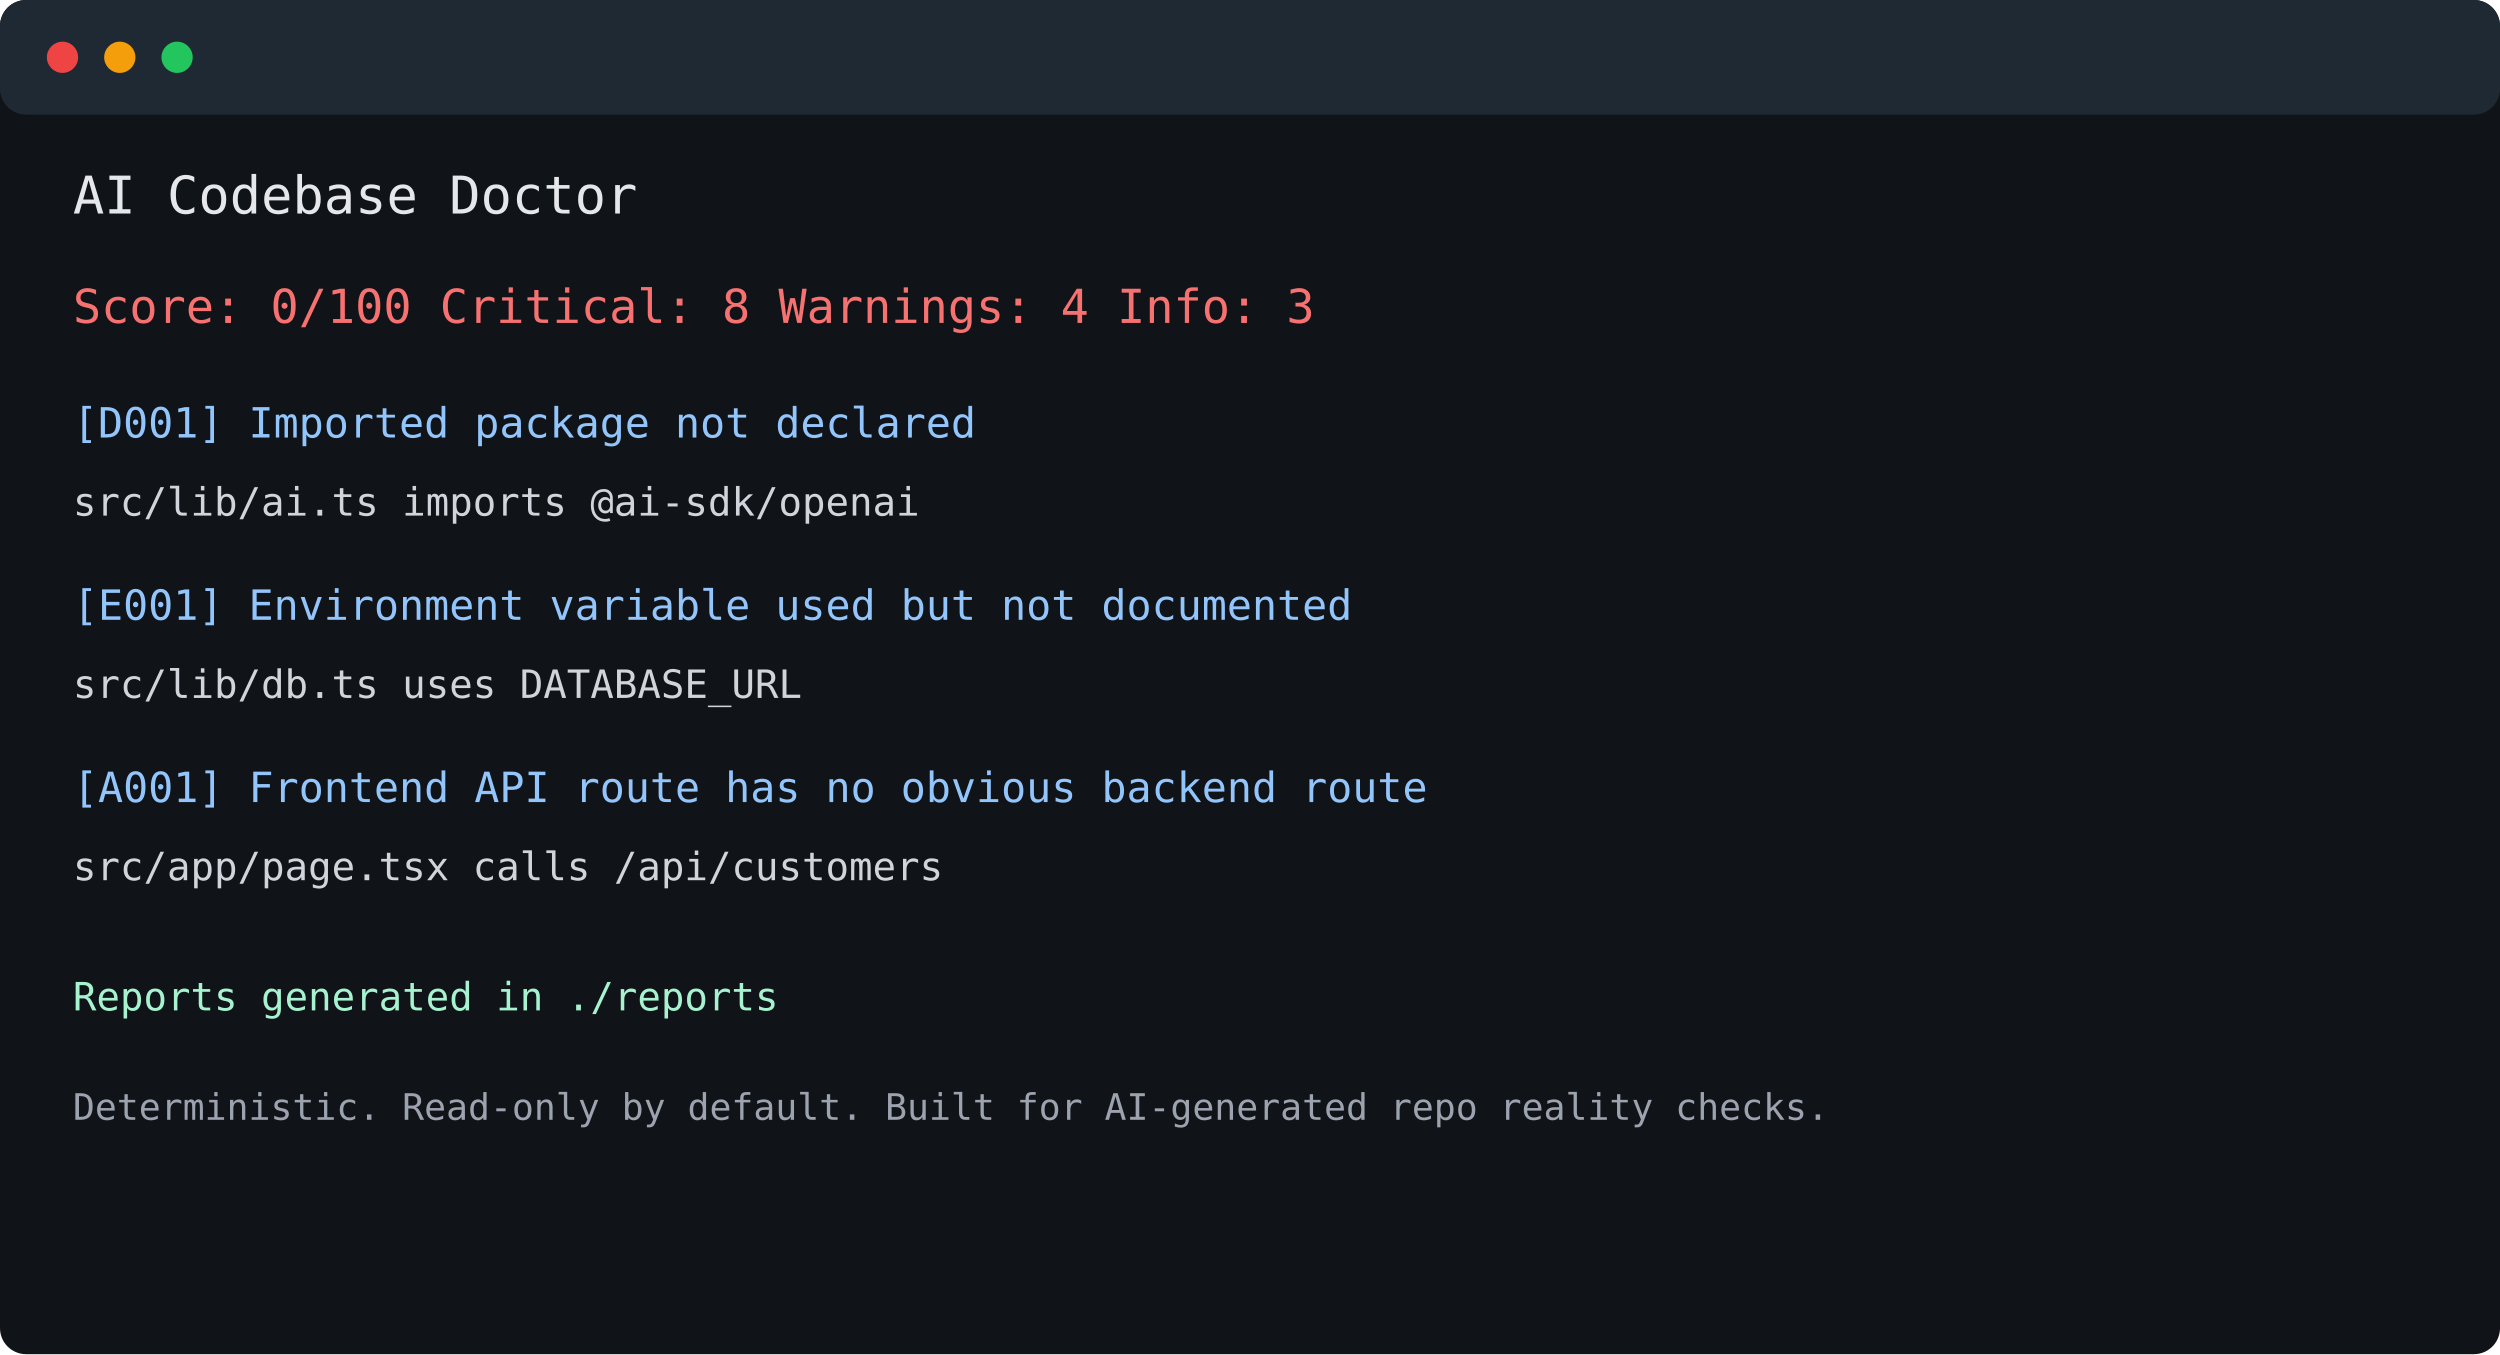
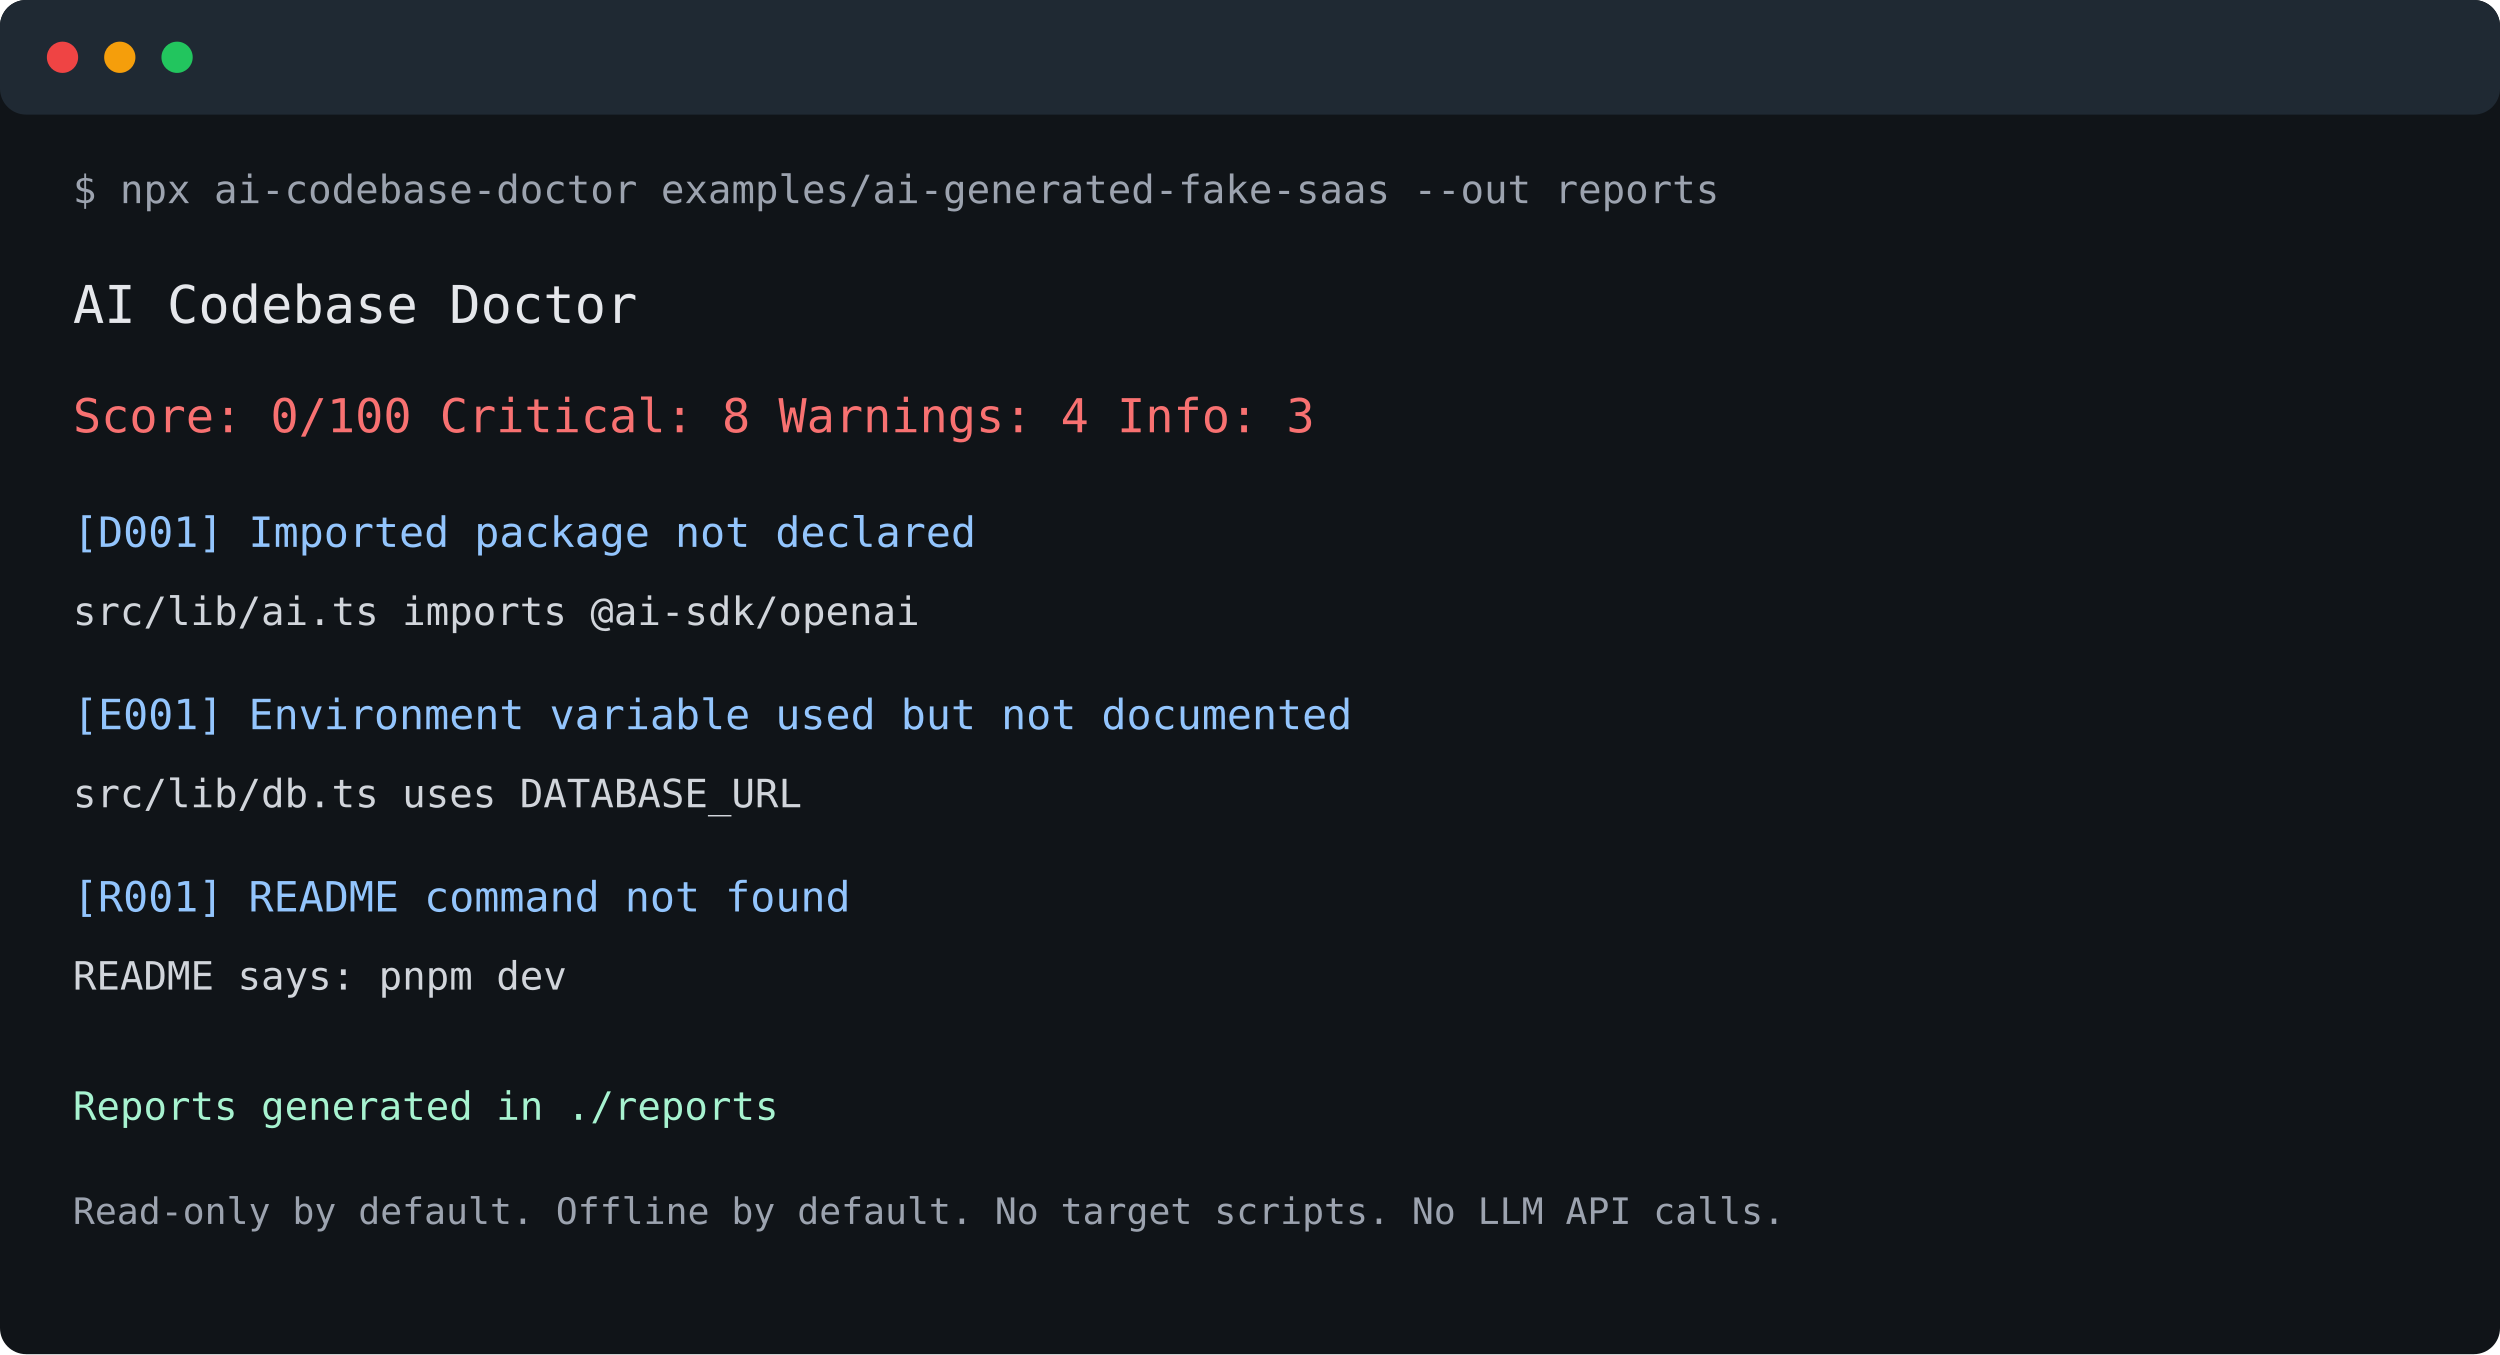
<svg xmlns="http://www.w3.org/2000/svg" width="960" height="520" viewBox="0 0 960 520" role="img" aria-label="AI Codebase Doctor demo output">
  <rect width="960" height="520" rx="10" fill="#101418" />
  <rect x="0" y="0" width="960" height="44" rx="10" fill="#1f2933" />
  <circle cx="24" cy="22" r="6" fill="#ef4444" />
  <circle cx="46" cy="22" r="6" fill="#f59e0b" />
  <circle cx="68" cy="22" r="6" fill="#22c55e" />
-   <text x="28" y="82" fill="#e5e7eb" font-family="Menlo, Consolas, monospace" font-size="20">AI Codebase Doctor</text>
-   <text x="28" y="124" fill="#f87171" font-family="Menlo, Consolas, monospace" font-size="18">Score: 0/100   Critical: 8   Warnings: 4   Info: 3</text>
-   <text x="28" y="168" fill="#93c5fd" font-family="Menlo, Consolas, monospace" font-size="16">[D001] Imported package not declared</text>
-   <text x="28" y="198" fill="#d1d5db" font-family="Menlo, Consolas, monospace" font-size="15">src/lib/ai.ts imports @ai-sdk/openai</text>
-   <text x="28" y="238" fill="#93c5fd" font-family="Menlo, Consolas, monospace" font-size="16">[E001] Environment variable used but not documented</text>
-   <text x="28" y="268" fill="#d1d5db" font-family="Menlo, Consolas, monospace" font-size="15">src/lib/db.ts uses DATABASE_URL</text>
-   <text x="28" y="308" fill="#93c5fd" font-family="Menlo, Consolas, monospace" font-size="16">[A001] Frontend API route has no obvious backend route</text>
-   <text x="28" y="338" fill="#d1d5db" font-family="Menlo, Consolas, monospace" font-size="15">src/app/page.tsx calls /api/customers</text>
-   <text x="28" y="388" fill="#a7f3d0" font-family="Menlo, Consolas, monospace" font-size="15">Reports generated in ./reports</text>
-   <text x="28" y="430" fill="#9ca3af" font-family="Menlo, Consolas, monospace" font-size="14">Deterministic. Read-only by default. Built for AI-generated repo reality checks.</text>
+   <text x="28" y="78" fill="#9ca3af" font-family="Menlo, Consolas, monospace" font-size="15">$ npx ai-codebase-doctor examples/ai-generated-fake-saas --out reports</text>
+   <text x="28" y="124" fill="#e5e7eb" font-family="Menlo, Consolas, monospace" font-size="20">AI Codebase Doctor</text>
+   <text x="28" y="166" fill="#f87171" font-family="Menlo, Consolas, monospace" font-size="18">Score: 0/100   Critical: 8   Warnings: 4   Info: 3</text>
+   <text x="28" y="210" fill="#93c5fd" font-family="Menlo, Consolas, monospace" font-size="16">[D001] Imported package not declared</text>
+   <text x="28" y="240" fill="#d1d5db" font-family="Menlo, Consolas, monospace" font-size="15">src/lib/ai.ts imports @ai-sdk/openai</text>
+   <text x="28" y="280" fill="#93c5fd" font-family="Menlo, Consolas, monospace" font-size="16">[E001] Environment variable used but not documented</text>
+   <text x="28" y="310" fill="#d1d5db" font-family="Menlo, Consolas, monospace" font-size="15">src/lib/db.ts uses DATABASE_URL</text>
+   <text x="28" y="350" fill="#93c5fd" font-family="Menlo, Consolas, monospace" font-size="16">[R001] README command not found</text>
+   <text x="28" y="380" fill="#d1d5db" font-family="Menlo, Consolas, monospace" font-size="15">README says: pnpm dev</text>
+   <text x="28" y="430" fill="#a7f3d0" font-family="Menlo, Consolas, monospace" font-size="15">Reports generated in ./reports</text>
+   <text x="28" y="470" fill="#9ca3af" font-family="Menlo, Consolas, monospace" font-size="14">Read-only by default. Offline by default. No target scripts. No LLM API calls.</text>
</svg>
